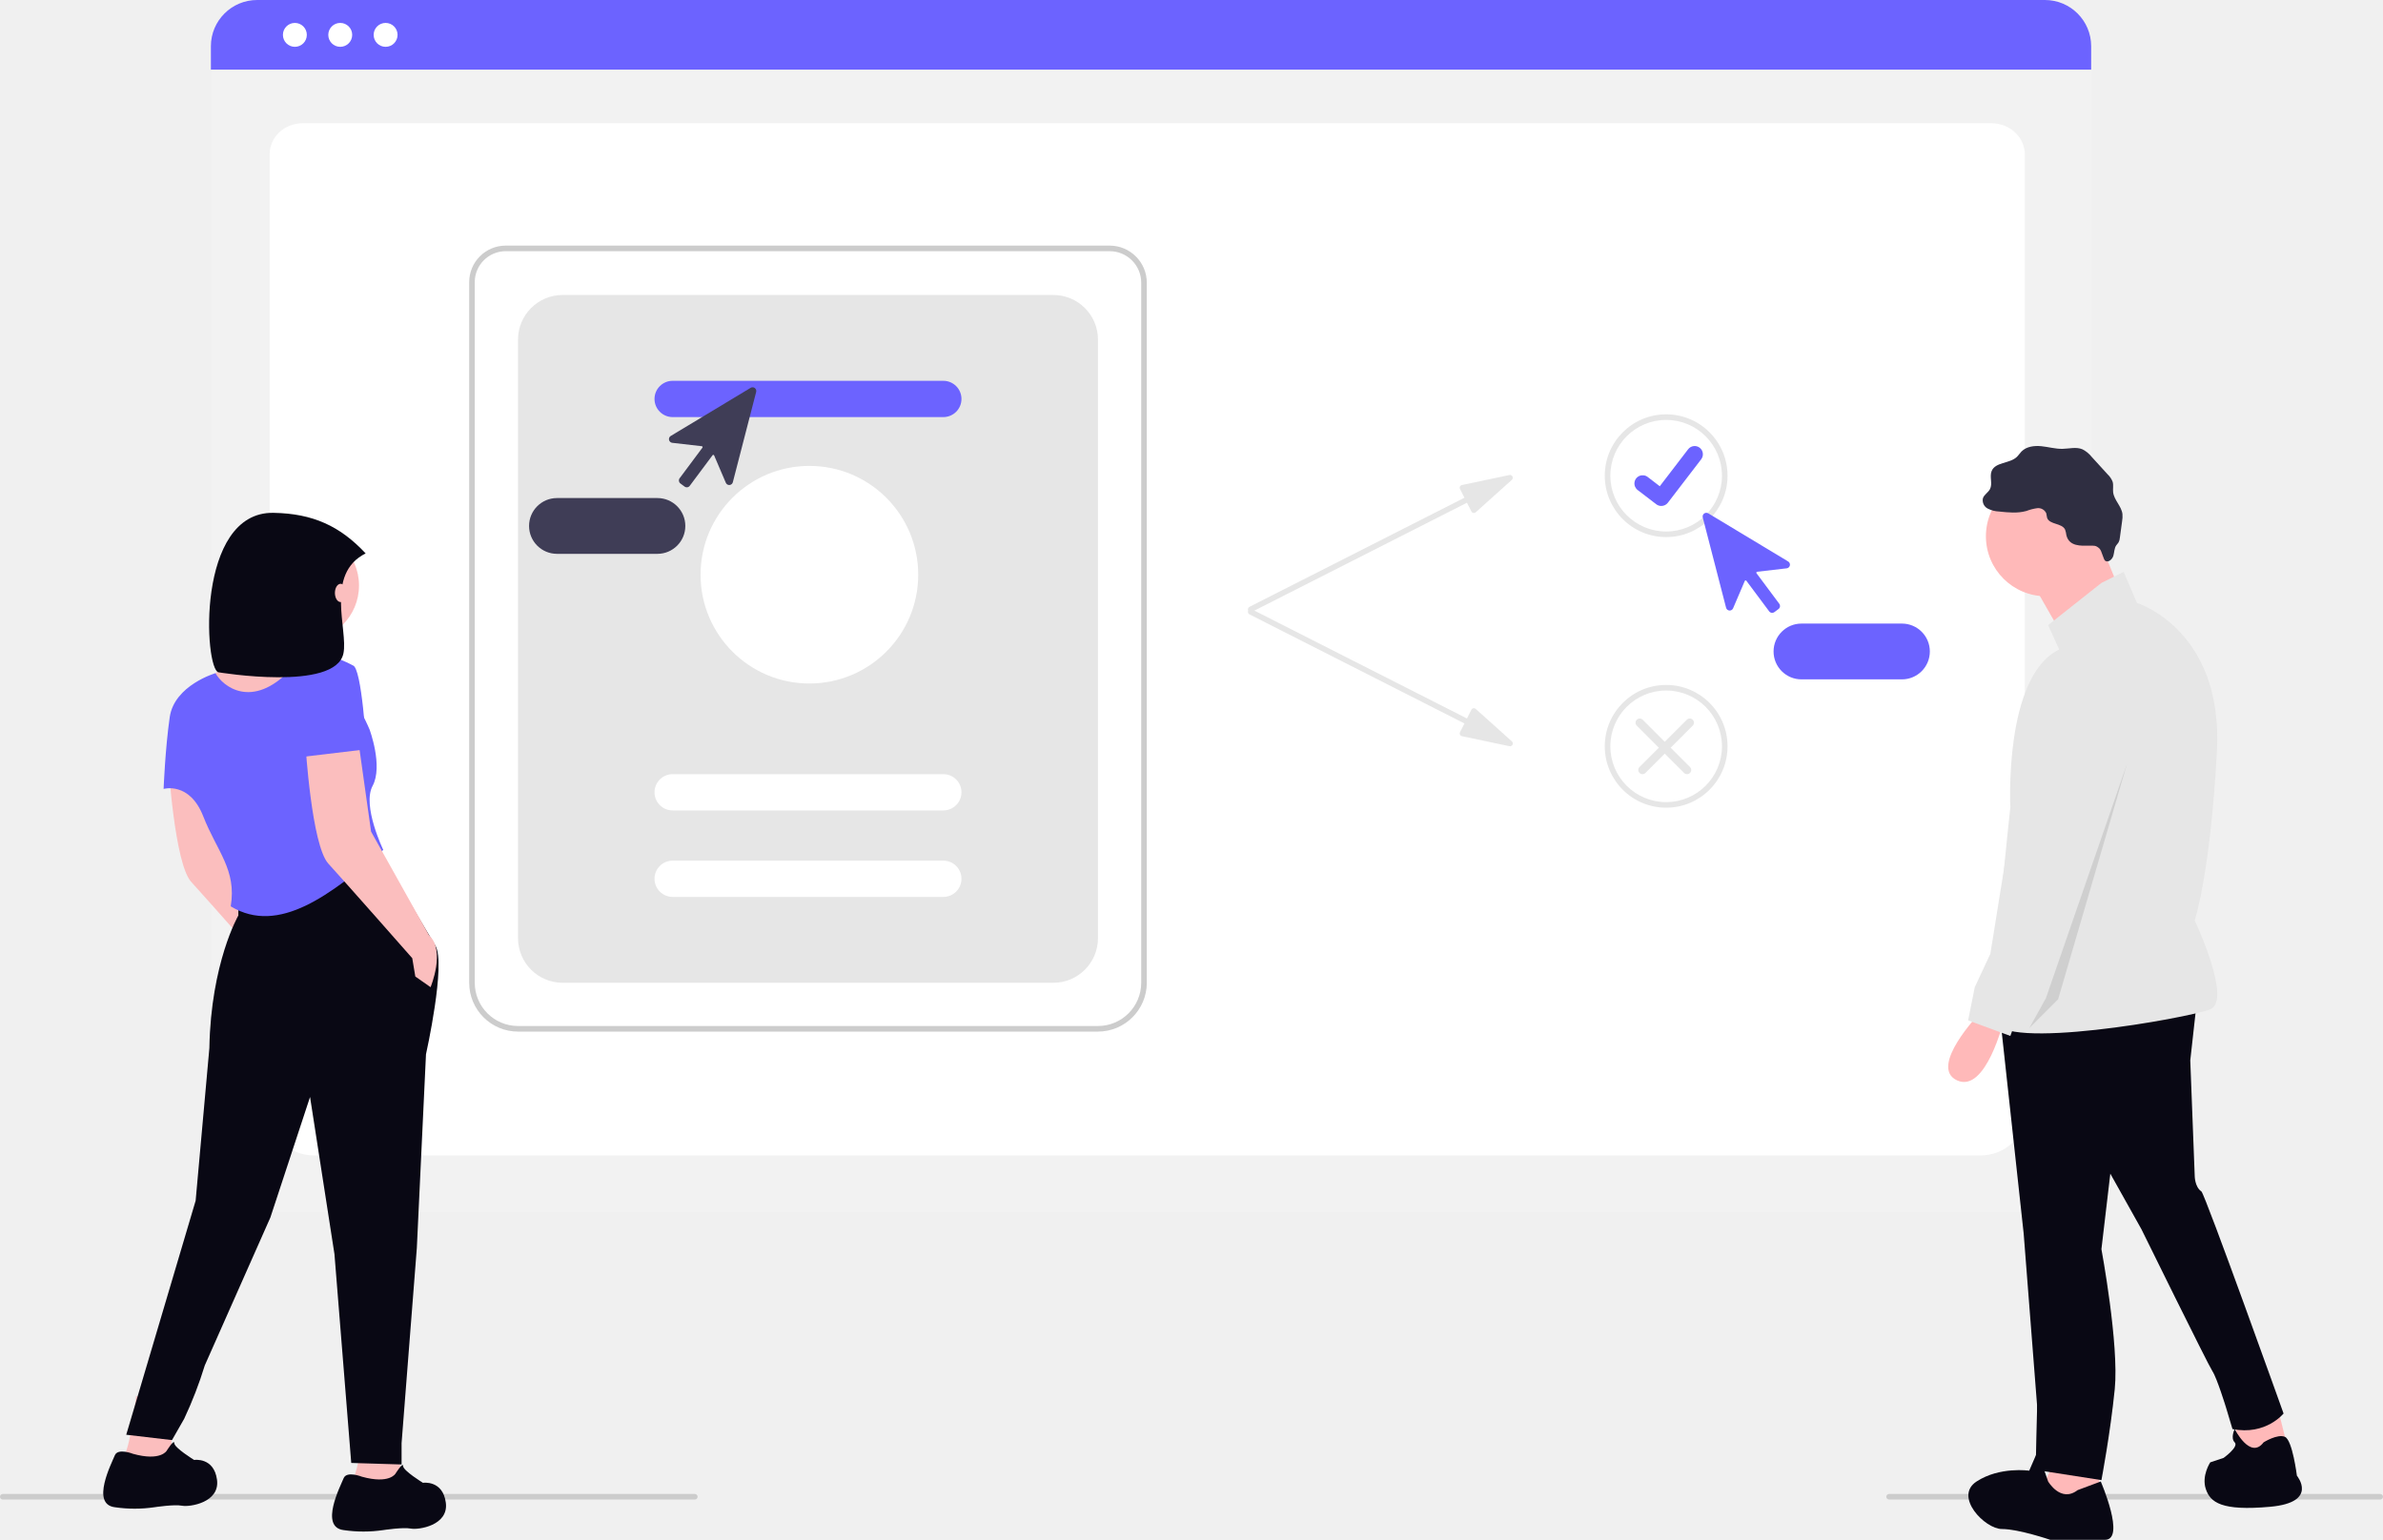
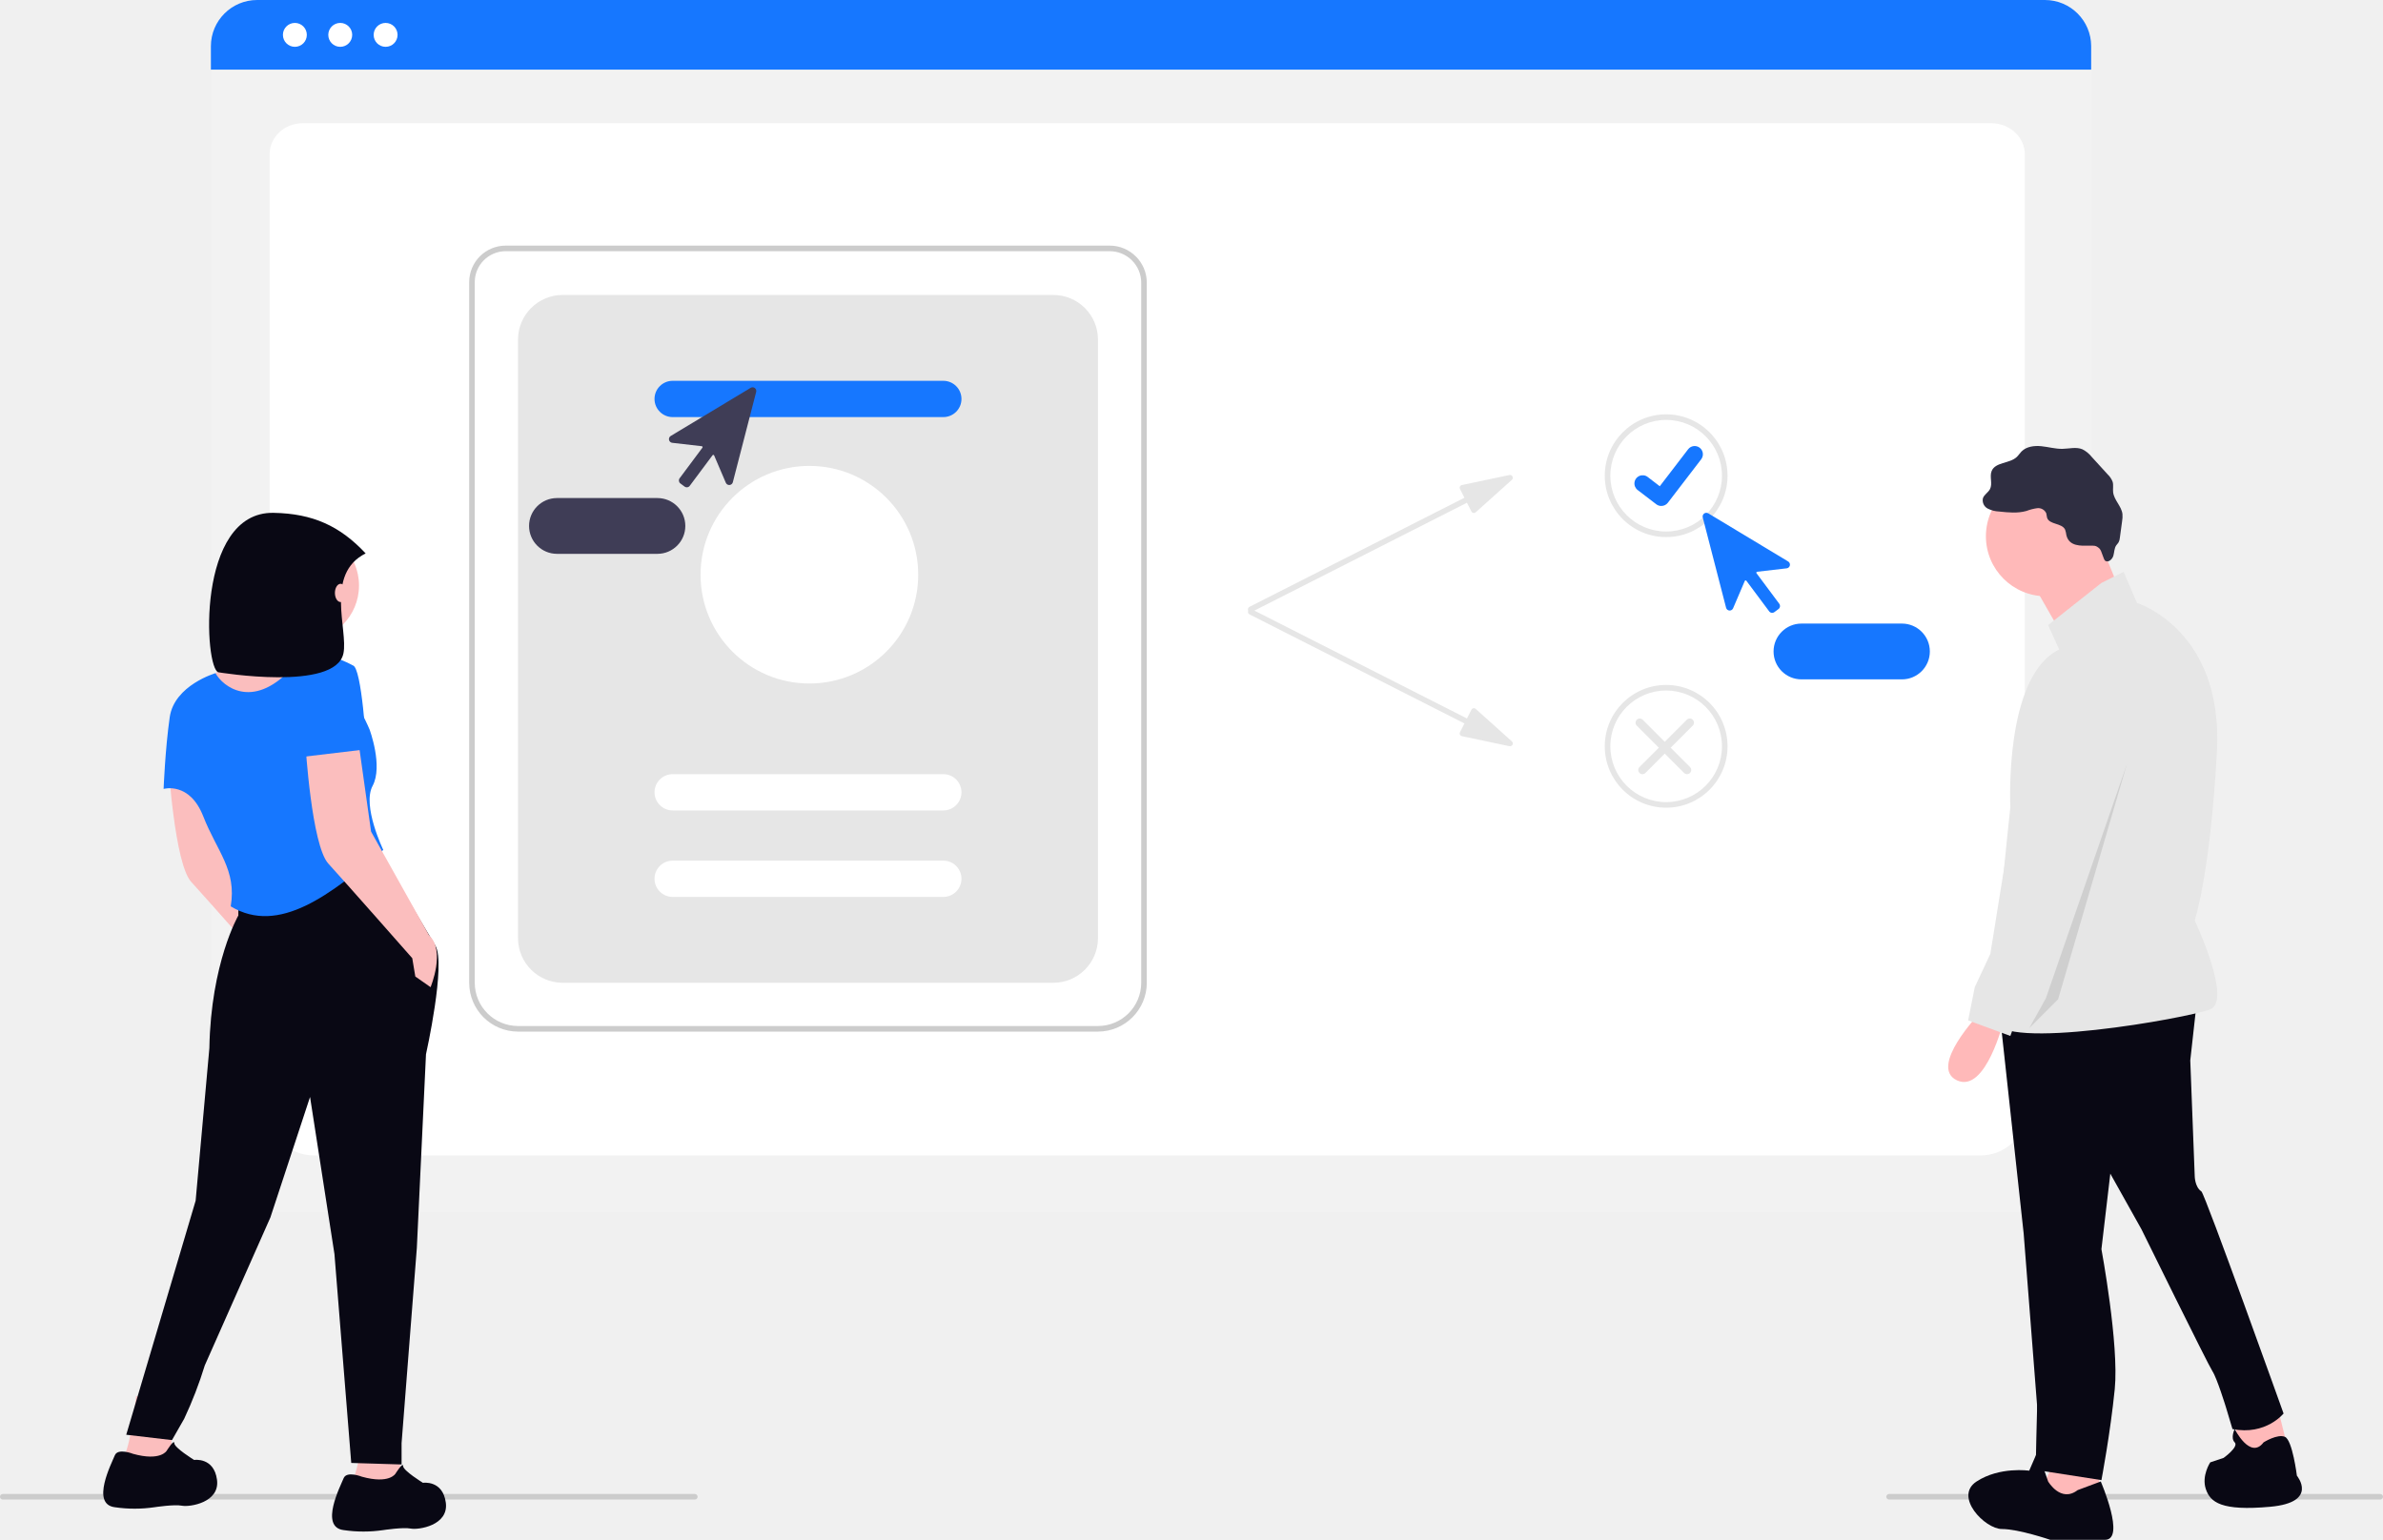
<svg xmlns="http://www.w3.org/2000/svg" width="880" height="568.763" viewBox="0 0 880 568.763" role="img" artist="Katerina Limpitsouni" source="https://undraw.co/">
  <g id="Group_149" data-name="Group 149" transform="translate(-507 -257)">
-     <path id="Path_2395-368" data-name="Path 2395" d="M926.162,628.686H265.813a17.022,17.022,0,0,1-17-17V204.5a12.47,12.47,0,0,1,12.456-12.456H930.493a12.686,12.686,0,0,1,12.672,12.672V611.684a17.022,17.022,0,0,1-17,17Z" transform="translate(336.308 76.092)" fill="#f2f2f2" />
-     <path id="Path_2396-369" data-name="Path 2396" d="M901.438,606.683H286.011c-9.022,0-16.361-6.873-16.361-15.321V236.781c0-6.265,5.439-11.363,12.124-11.363h623.7c6.8,0,12.325,5.181,12.325,11.55V591.362C917.8,599.81,910.46,606.683,901.438,606.683Z" transform="translate(336.943 77.108)" fill="#fff" />
-     <path id="Path_2397-370" data-name="Path 2397" d="M942.935,206.947H248.579v-8.656a17.078,17.078,0,0,1,17.064-17.054H925.87a17.078,17.078,0,0,1,17.064,17.054Z" transform="translate(336.301 75.763)" fill="#6c63ff" />
+     <path id="Path_2395-563" data-name="Path 2395" d="M926.162,628.686H265.813a17.022,17.022,0,0,1-17-17V204.5a12.47,12.47,0,0,1,12.456-12.456H930.493a12.686,12.686,0,0,1,12.672,12.672V611.684a17.022,17.022,0,0,1-17,17Z" transform="translate(336.308 76.092)" fill="#f2f2f2" />
+     <path id="Path_2396-564" data-name="Path 2396" d="M901.438,606.683H286.011c-9.022,0-16.361-6.873-16.361-15.321V236.781c0-6.265,5.439-11.363,12.124-11.363h623.7c6.8,0,12.325,5.181,12.325,11.55V591.362C917.8,599.81,910.46,606.683,901.438,606.683Z" transform="translate(336.943 77.108)" fill="#fff" />
+     <path id="Path_2397-565" data-name="Path 2397" d="M942.935,206.947H248.579v-8.656a17.078,17.078,0,0,1,17.064-17.054H925.87a17.078,17.078,0,0,1,17.064,17.054Z" transform="translate(336.301 75.763)" fill="#1677ff" />
    <circle id="Ellipse_431" data-name="Ellipse 431" cx="4.414" cy="4.414" r="4.414" transform="translate(611.477 265.467)" fill="#fff" />
    <circle id="Ellipse_432" data-name="Ellipse 432" cx="4.414" cy="4.414" r="4.414" transform="translate(628.232 265.467)" fill="#fff" />
    <circle id="Ellipse_433" data-name="Ellipse 433" cx="4.414" cy="4.414" r="4.414" transform="translate(644.985 265.467)" fill="#fff" />
-     <path id="Path_2398-371" data-name="Path 2398" d="M573.343,559.6H359.177a18.053,18.053,0,0,1-18.033-18.033v-258.8a13.5,13.5,0,0,1,13.486-13.487H577.674a13.718,13.718,0,0,1,13.7,13.7V541.565A18.053,18.053,0,0,1,573.343,559.6ZM354.63,271.338A11.439,11.439,0,0,0,343.2,282.764v258.8a15.99,15.99,0,0,0,15.972,15.972H573.343a15.99,15.99,0,0,0,15.972-15.972V282.98a11.654,11.654,0,0,0-11.641-11.641Z" transform="translate(339.119 78.443)" fill="#ccc" />
-     <path id="Path_2399-372" data-name="Path 2399" d="M375.131,541.026H556.323a16.487,16.487,0,0,0,16.487-16.487V303.459a16.487,16.487,0,0,0-16.487-16.487H375.131a16.487,16.487,0,0,0-16.487,16.487v221.08A16.487,16.487,0,0,0,375.131,541.026Z" transform="translate(339.652 78.982)" fill="#e6e6e6" />
-     <path id="Path_2400-373" data-name="Path 2400" d="M514.214,331.142H414.261a6.7,6.7,0,1,1,0-13.4h99.953a6.7,6.7,0,0,1,0,13.4Z" transform="translate(341.141 79.919)" fill="#6c63ff" />
-     <path id="Path_2401-374" data-name="Path 2401" d="M514.214,472.142H414.261a6.7,6.7,0,1,1,0-13.4h99.953a6.7,6.7,0,0,1,0,13.4Z" transform="translate(341.141 84.211)" fill="#fff" />
-     <path id="Path_2402-375" data-name="Path 2402" d="M514.214,503.142H414.261a6.7,6.7,0,1,1,0-13.4h99.953a6.7,6.7,0,0,1,0,13.4Z" transform="translate(341.141 85.155)" fill="#fff" />
+     <path id="Path_2398-566" data-name="Path 2398" d="M573.343,559.6H359.177a18.053,18.053,0,0,1-18.033-18.033v-258.8a13.5,13.5,0,0,1,13.486-13.487H577.674a13.718,13.718,0,0,1,13.7,13.7V541.565A18.053,18.053,0,0,1,573.343,559.6ZM354.63,271.338A11.439,11.439,0,0,0,343.2,282.764v258.8a15.99,15.99,0,0,0,15.972,15.972H573.343a15.99,15.99,0,0,0,15.972-15.972V282.98a11.654,11.654,0,0,0-11.641-11.641Z" transform="translate(339.119 78.443)" fill="#ccc" />
+     <path id="Path_2399-567" data-name="Path 2399" d="M375.131,541.026H556.323a16.487,16.487,0,0,0,16.487-16.487V303.459a16.487,16.487,0,0,0-16.487-16.487H375.131a16.487,16.487,0,0,0-16.487,16.487v221.08A16.487,16.487,0,0,0,375.131,541.026Z" transform="translate(339.652 78.982)" fill="#e6e6e6" />
+     <path id="Path_2400-568" data-name="Path 2400" d="M514.214,331.142H414.261a6.7,6.7,0,1,1,0-13.4h99.953a6.7,6.7,0,0,1,0,13.4Z" transform="translate(341.141 79.919)" fill="#1677ff" />
+     <path id="Path_2401-569" data-name="Path 2401" d="M514.214,472.142H414.261a6.7,6.7,0,1,1,0-13.4h99.953a6.7,6.7,0,0,1,0,13.4Z" transform="translate(341.141 84.211)" fill="#fff" />
+     <path id="Path_2402-570" data-name="Path 2402" d="M514.214,503.142H414.261a6.7,6.7,0,1,1,0-13.4h99.953a6.7,6.7,0,0,1,0,13.4Z" transform="translate(341.141 85.155)" fill="#fff" />
    <circle id="Ellipse_434" data-name="Ellipse 434" cx="40.187" cy="40.187" r="40.187" transform="translate(765.706 429.093)" fill="#fff" />
-     <path id="Path_2403-376" data-name="Path 2403" d="M716.8,351.509l-17.555,3.7a1.031,1.031,0,0,0-.706,1.475l1.636,3.223-79.39,40.3a1.03,1.03,0,1,0,.933,1.838l79.39-40.3,1.636,3.223a1.03,1.03,0,0,0,1.607.3L717.7,353.284a1.03,1.03,0,0,0-.9-1.775Z" transform="translate(347.616 80.946)" fill="#e6e6e6" />
-     <path id="Path_2404-377" data-name="Path 2404" d="M716.8,450.212l-17.555-3.7a1.031,1.031,0,0,1-.706-1.475l1.636-3.223-79.39-40.3a1.03,1.03,0,1,1,.933-1.838l79.39,40.3,1.636-3.223a1.03,1.03,0,0,1,1.607-.3L717.7,448.436a1.031,1.031,0,0,1-.9,1.775Z" transform="translate(347.616 82.41)" fill="#e6e6e6" />
-     <path id="Path_2405-378" data-name="Path 2405" d="M770.772,375.1a22.67,22.67,0,1,1,22.67-22.67A22.67,22.67,0,0,1,770.772,375.1Zm0-43.279a20.609,20.609,0,1,0,20.609,20.609,20.609,20.609,0,0,0-20.609-20.609Z" transform="translate(351.509 80.285)" fill="#e6e6e6" />
-     <path id="Path_2406-379" data-name="Path 2406" d="M770.772,472.1a22.67,22.67,0,1,1,22.67-22.67A22.67,22.67,0,0,1,770.772,472.1Zm0-43.279a20.609,20.609,0,1,0,20.609,20.609,20.609,20.609,0,0,0-20.609-20.609Z" transform="translate(351.509 83.238)" fill="#e6e6e6" />
-     <path id="Path_395-380" data-name="Path 395" d="M768.651,363.258a3.02,3.02,0,0,1-1.817-.6l-.032-.024-6.842-5.234a3.041,3.041,0,1,1,3.7-4.826l4.432,3.4,10.473-13.663a3.039,3.039,0,0,1,4.261-.563h0l-.065.09.067-.09a3.043,3.043,0,0,1,.562,4.262l-12.318,16.063a3.041,3.041,0,0,1-2.418,1.186Z" transform="translate(351.834 80.63)" fill="#6c63ff" />
-     <path id="Path_2407-381" data-name="Path 2407" d="M760.57,458.9a1.546,1.546,0,0,1,0-2.186l17.487-17.487a1.546,1.546,0,0,1,2.186,2.186L762.756,458.9a1.546,1.546,0,0,1-2.186,0Z" transform="translate(351.875 83.603)" fill="#e6e6e6" />
-     <path id="Path_2408-382" data-name="Path 2408" d="M779.243,458.9a1.546,1.546,0,0,0,0-2.186L761.756,439.23a1.546,1.546,0,0,0-2.186,2.186L777.057,458.9a1.546,1.546,0,0,0,2.186,0Z" transform="translate(351.844 83.603)" fill="#e6e6e6" />
-     <path id="Path_2409-383" data-name="Path 2409" d="M808.849,402.008a1.41,1.41,0,0,1-.2-.015,1.361,1.361,0,0,1-.9-.537l-8.424-11.3a.34.34,0,0,0-.584.069l-4.319,10.105a1.37,1.37,0,0,1-2.586-.2l-8.619-33.361a1.37,1.37,0,0,1,2.034-1.516l29.512,17.78a1.37,1.37,0,0,1-.55,2.534L803.3,386.832a.34.34,0,0,0-.233.54l8.423,11.3a1.372,1.372,0,0,1-.279,1.918l-1.543,1.15A1.361,1.361,0,0,1,808.849,402.008Z" transform="translate(352.577 81.359)" fill="#6c63ff" />
-     <path id="Path_2410-384" data-name="Path 2410" d="M856,425.372h-37.1a10.3,10.3,0,0,1,0-20.609H856a10.3,10.3,0,0,1,0,20.609Z" transform="translate(353.351 82.568)" fill="#6c63ff" />
-     <path id="Path_2411-385" data-name="Path 2411" d="M418.493,356.735l-1.543-1.15a1.372,1.372,0,0,1-.279-1.917l8.423-11.3a.34.34,0,0,0-.233-.54l-10.914-1.255a1.37,1.37,0,0,1-.55-2.534l29.512-17.78a1.37,1.37,0,0,1,2.033,1.516l-8.619,33.361a1.37,1.37,0,0,1-2.586.2l-4.319-10.105a.34.34,0,0,0-.584-.069l-8.424,11.3a1.361,1.361,0,0,1-.9.537,1.41,1.41,0,0,1-.2.015,1.36,1.36,0,0,1-.816-.272Z" transform="translate(341.299 79.989)" fill="#3f3d56" />
-     <path id="Path_2412-386" data-name="Path 2412" d="M362.6,370.067a10.316,10.316,0,0,1,10.3-10.3H410a10.3,10.3,0,1,1,0,20.609h-37.1A10.316,10.316,0,0,1,362.6,370.067Z" transform="translate(339.772 81.198)" fill="#3f3d56" />
-     <path id="Path_2435-387" data-name="Path 2435" d="M429.581,718.824H174.03a1.03,1.03,0,1,1,0-2.061h255.55a1.03,1.03,0,1,1,0,2.061Z" transform="translate(334 92.067)" fill="#ccc" />
-     <path id="Path_2436-388" data-name="Path 2436" d="M1031.389,718.824H850.03a1.03,1.03,0,1,1,0-2.061h181.358a1.03,1.03,0,0,1,0,2.061Z" transform="translate(354.581 92.067)" fill="#ccc" />
+     <path id="Path_2403-571" data-name="Path 2403" d="M716.8,351.509l-17.555,3.7a1.031,1.031,0,0,0-.706,1.475l1.636,3.223-79.39,40.3a1.03,1.03,0,1,0,.933,1.838l79.39-40.3,1.636,3.223a1.03,1.03,0,0,0,1.607.3L717.7,353.284a1.03,1.03,0,0,0-.9-1.775Z" transform="translate(347.616 80.946)" fill="#e6e6e6" />
+     <path id="Path_2404-572" data-name="Path 2404" d="M716.8,450.212l-17.555-3.7a1.031,1.031,0,0,1-.706-1.475l1.636-3.223-79.39-40.3a1.03,1.03,0,1,1,.933-1.838l79.39,40.3,1.636-3.223a1.03,1.03,0,0,1,1.607-.3L717.7,448.436a1.031,1.031,0,0,1-.9,1.775Z" transform="translate(347.616 82.41)" fill="#e6e6e6" />
+     <path id="Path_2405-573" data-name="Path 2405" d="M770.772,375.1a22.67,22.67,0,1,1,22.67-22.67A22.67,22.67,0,0,1,770.772,375.1Zm0-43.279a20.609,20.609,0,1,0,20.609,20.609,20.609,20.609,0,0,0-20.609-20.609Z" transform="translate(351.509 80.285)" fill="#e6e6e6" />
+     <path id="Path_2406-574" data-name="Path 2406" d="M770.772,472.1a22.67,22.67,0,1,1,22.67-22.67A22.67,22.67,0,0,1,770.772,472.1Zm0-43.279a20.609,20.609,0,1,0,20.609,20.609,20.609,20.609,0,0,0-20.609-20.609Z" transform="translate(351.509 83.238)" fill="#e6e6e6" />
+     <path id="Path_395-575" data-name="Path 395" d="M768.651,363.258a3.02,3.02,0,0,1-1.817-.6l-.032-.024-6.842-5.234a3.041,3.041,0,1,1,3.7-4.826l4.432,3.4,10.473-13.663a3.039,3.039,0,0,1,4.261-.563h0l-.065.09.067-.09a3.043,3.043,0,0,1,.562,4.262l-12.318,16.063a3.041,3.041,0,0,1-2.418,1.186Z" transform="translate(351.834 80.63)" fill="#1677ff" />
+     <path id="Path_2407-576" data-name="Path 2407" d="M760.57,458.9a1.546,1.546,0,0,1,0-2.186l17.487-17.487a1.546,1.546,0,0,1,2.186,2.186L762.756,458.9a1.546,1.546,0,0,1-2.186,0Z" transform="translate(351.875 83.603)" fill="#e6e6e6" />
+     <path id="Path_2408-577" data-name="Path 2408" d="M779.243,458.9a1.546,1.546,0,0,0,0-2.186L761.756,439.23a1.546,1.546,0,0,0-2.186,2.186L777.057,458.9a1.546,1.546,0,0,0,2.186,0Z" transform="translate(351.844 83.603)" fill="#e6e6e6" />
+     <path id="Path_2409-578" data-name="Path 2409" d="M808.849,402.008a1.41,1.41,0,0,1-.2-.015,1.361,1.361,0,0,1-.9-.537l-8.424-11.3a.34.34,0,0,0-.584.069l-4.319,10.105a1.37,1.37,0,0,1-2.586-.2l-8.619-33.361a1.37,1.37,0,0,1,2.034-1.516l29.512,17.78a1.37,1.37,0,0,1-.55,2.534L803.3,386.832a.34.34,0,0,0-.233.54l8.423,11.3a1.372,1.372,0,0,1-.279,1.918l-1.543,1.15A1.361,1.361,0,0,1,808.849,402.008Z" transform="translate(352.577 81.359)" fill="#1677ff" />
+     <path id="Path_2410-579" data-name="Path 2410" d="M856,425.372h-37.1a10.3,10.3,0,0,1,0-20.609H856a10.3,10.3,0,0,1,0,20.609Z" transform="translate(353.351 82.568)" fill="#1677ff" />
+     <path id="Path_2411-580" data-name="Path 2411" d="M418.493,356.735l-1.543-1.15a1.372,1.372,0,0,1-.279-1.917l8.423-11.3a.34.34,0,0,0-.233-.54l-10.914-1.255a1.37,1.37,0,0,1-.55-2.534l29.512-17.78a1.37,1.37,0,0,1,2.033,1.516l-8.619,33.361a1.37,1.37,0,0,1-2.586.2l-4.319-10.105a.34.34,0,0,0-.584-.069l-8.424,11.3a1.361,1.361,0,0,1-.9.537,1.41,1.41,0,0,1-.2.015,1.36,1.36,0,0,1-.816-.272Z" transform="translate(341.299 79.989)" fill="#3f3d56" />
+     <path id="Path_2412-581" data-name="Path 2412" d="M362.6,370.067a10.316,10.316,0,0,1,10.3-10.3H410a10.3,10.3,0,1,1,0,20.609h-37.1A10.316,10.316,0,0,1,362.6,370.067Z" transform="translate(339.772 81.198)" fill="#3f3d56" />
+     <path id="Path_2435-582" data-name="Path 2435" d="M429.581,718.824H174.03a1.03,1.03,0,1,1,0-2.061h255.55a1.03,1.03,0,1,1,0,2.061Z" transform="translate(334 92.067)" fill="#ccc" />
+     <path id="Path_2436-583" data-name="Path 2436" d="M1031.389,718.824H850.03a1.03,1.03,0,1,1,0-2.061h181.358a1.03,1.03,0,0,1,0,2.061Z" transform="translate(354.581 92.067)" fill="#ccc" />
    <g id="Group_147" data-name="Group 147" transform="translate(1226.434 421.744)">
-       <path id="Path_2437-389" data-name="Path 2437" d="M744,576.821l4.1,16.407-18.046,4.922-1.641-17.226Z" transform="translate(-622.61 -222.744)" fill="#ffb9b9" />
-       <path id="Path_2438-390" data-name="Path 2438" d="M660.316,601.688v15.585l-18.047,3.282-3.281-8.2,6.563-13.945Z" transform="translate(-604.551 -227.103)" fill="#ffb9b9" />
-       <path id="Path_2439-391" data-name="Path 2439" d="M912.7,519.477l-2.461,22.148,1.641,42.655s0,4.1,2.461,5.742c1.32.9,30.351,82.03,30.351,82.03s-6.562,8.2-18.867,5.742l-2.461-8.2s-3.281-10.664-4.922-13.125-26.25-52.5-26.25-52.5L880.712,583.46l-3.281,27.89s6.562,35.273,4.922,51.679-4.922,33.632-4.922,33.632l-24.213-3.77c-.089-2.647.425-21.659.425-21.659v-2.461l-4.922-63.163-9.023-82.85Z" transform="translate(-820.845 -314.693)" fill="#090814" />
+       <path id="Path_2437-584" data-name="Path 2437" d="M744,576.821l4.1,16.407-18.046,4.922-1.641-17.226Z" transform="translate(-622.61 -222.744)" fill="#ffb9b9" />
+       <path id="Path_2438-585" data-name="Path 2438" d="M660.316,601.688v15.585l-18.047,3.282-3.281-8.2,6.563-13.945Z" transform="translate(-604.551 -227.103)" fill="#ffb9b9" />
+       <path id="Path_2439-586" data-name="Path 2439" d="M912.7,519.477l-2.461,22.148,1.641,42.655s0,4.1,2.461,5.742c1.32.9,30.351,82.03,30.351,82.03s-6.562,8.2-18.867,5.742l-2.461-8.2s-3.281-10.664-4.922-13.125-26.25-52.5-26.25-52.5L880.712,583.46l-3.281,27.89s6.562,35.273,4.922,51.679-4.922,33.632-4.922,33.632l-24.213-3.77c-.089-2.647.425-21.659.425-21.659v-2.461l-4.922-63.163-9.023-82.85Z" transform="translate(-820.845 -314.693)" fill="#090814" />
      <circle id="Ellipse_440" data-name="Ellipse 440" cx="22.148" cy="22.148" r="22.148" transform="translate(13.929 11.194)" fill="#ffb9b9" />
-       <path id="Path_2440-392" data-name="Path 2440" d="M658.765,175.443l9.023,22.148L646.46,213.177l-13.125-22.969Z" transform="translate(-603.411 -141.691)" fill="#ffb9b9" />
-       <path id="Path_2441-393" data-name="Path 2441" d="M876.956,325.2l8.2-4.1,4.922,11.484s31.992,9.844,29.531,54.96-8.2,62.342-8.2,62.342,13.945,29.531,5.742,32.812-77.928,15.586-79.569,4.1,5.742-78.748,5.742-78.748-2.461-48.4,18.046-58.241l-4.1-9.023Z" transform="translate(-820.372 -274.634)" fill="#e6e6e6" />
-       <path id="Path_2442-394" data-name="Path 2442" d="M827.545,525.644s-18.867,19.687-8.2,24.609,17.226-22.148,17.226-22.148Z" transform="translate(-816.076 -315.939)" fill="#ffb9b9" />
-       <path id="Path_2443-395" data-name="Path 2443" d="M865.755,742.495l8.55-3.192s9.328,21.544,1.555,21.544H855.65s-11.66-3.99-17.878-3.99-17.878-11.969-9.328-17.554,19.433-3.99,19.433-3.99l3.109-7.181,3.887,11.171S859.536,747.282,865.755,742.495Z" transform="translate(-817.963 -356.828)" fill="#090814" />
-       <path id="Path_2444-396" data-name="Path 2444" d="M956.5,722.775s5.137-3.241,7.9-2.031,4.4,14.335,4.4,14.335,8.2,9.844-9.844,11.484-22.148-1.641-23.789-6.562,1.641-9.844,1.641-9.844l4.922-1.641s5.742-4.1,4.1-5.742,0-4.922,0-4.922S951.578,729.338,956.5,722.775Z" transform="translate(-840.033 -354.752)" fill="#090814" />
-       <path id="Path_2445-397" data-name="Path 2445" d="M862.943,295.863a10.865,10.865,0,0,0-.482-2.108c-1.19-2.5-5.835-1.768-6.663-4.408-.162-.517-.128-1.079-.287-1.6a3.239,3.239,0,0,0-3.336-1.911,18.024,18.024,0,0,0-4,1.03c-3.245.921-6.7.569-10.051.21a10.113,10.113,0,0,1-4.292-1.117,3.458,3.458,0,0,1-1.723-3.772c.443-1.359,1.931-2.106,2.6-3.37,1.062-2.007-.236-4.6.625-6.7,1.382-3.37,6.613-2.693,9.27-5.184.645-.6,1.11-1.377,1.728-2.009,1.834-1.875,4.731-2.238,7.341-1.979s5.175,1.025,7.8.979c2.487-.044,5.094-.8,7.386.166a10.533,10.533,0,0,1,3.469,2.85l5.878,6.446a7.244,7.244,0,0,1,1.817,2.736c.354,1.235.028,2.561.179,3.837.344,2.91,3.068,5.108,3.436,8.015a10.423,10.423,0,0,1-.13,2.7l-.823,6.071a4.517,4.517,0,0,1-.464,1.7c-.239.409-.6.732-.871,1.122-.761,1.1-.692,2.556-1.07,3.84s-1.734,2.554-2.921,1.935c-.774-.4-1.286-3.742-2.226-4.608-1.31-1.207-1.994-1.058-3.61-1.038C868.283,299.742,863.978,300.019,862.943,295.863Z" transform="translate(-819.289 -262.876)" fill="#2f2e41" />
-       <path id="Path_2446-398" data-name="Path 2446" d="M865.5,364.263s24.609,9.844,17.226,31.992-27.07,90.233-27.07,90.233l-11.484,5.742-3.281,9.023-15.586-5.742,2.461-12.3,5.742-12.3,14.765-91.873S848.276,363.442,865.5,364.263Z" transform="translate(-817.941 -283.344)" fill="#e6e6e6" />
-       <path id="Path_2447-399" data-name="Path 2447" d="M669.428,280.284,644,367.235,633.335,377.9l6.152-11.075Z" transform="translate(-603.411 -162.862)" opacity="0.1" style="isolation: isolate" />
+       <path id="Path_2440-587" data-name="Path 2440" d="M658.765,175.443l9.023,22.148L646.46,213.177l-13.125-22.969Z" transform="translate(-603.411 -141.691)" fill="#ffb9b9" />
+       <path id="Path_2441-588" data-name="Path 2441" d="M876.956,325.2l8.2-4.1,4.922,11.484s31.992,9.844,29.531,54.96-8.2,62.342-8.2,62.342,13.945,29.531,5.742,32.812-77.928,15.586-79.569,4.1,5.742-78.748,5.742-78.748-2.461-48.4,18.046-58.241l-4.1-9.023Z" transform="translate(-820.372 -274.634)" fill="#e6e6e6" />
+       <path id="Path_2442-589" data-name="Path 2442" d="M827.545,525.644s-18.867,19.687-8.2,24.609,17.226-22.148,17.226-22.148Z" transform="translate(-816.076 -315.939)" fill="#ffb9b9" />
+       <path id="Path_2443-590" data-name="Path 2443" d="M865.755,742.495l8.55-3.192s9.328,21.544,1.555,21.544H855.65s-11.66-3.99-17.878-3.99-17.878-11.969-9.328-17.554,19.433-3.99,19.433-3.99l3.109-7.181,3.887,11.171S859.536,747.282,865.755,742.495Z" transform="translate(-817.963 -356.828)" fill="#090814" />
+       <path id="Path_2444-591" data-name="Path 2444" d="M956.5,722.775s5.137-3.241,7.9-2.031,4.4,14.335,4.4,14.335,8.2,9.844-9.844,11.484-22.148-1.641-23.789-6.562,1.641-9.844,1.641-9.844l4.922-1.641s5.742-4.1,4.1-5.742,0-4.922,0-4.922S951.578,729.338,956.5,722.775Z" transform="translate(-840.033 -354.752)" fill="#090814" />
+       <path id="Path_2445-592" data-name="Path 2445" d="M862.943,295.863a10.865,10.865,0,0,0-.482-2.108c-1.19-2.5-5.835-1.768-6.663-4.408-.162-.517-.128-1.079-.287-1.6a3.239,3.239,0,0,0-3.336-1.911,18.024,18.024,0,0,0-4,1.03c-3.245.921-6.7.569-10.051.21a10.113,10.113,0,0,1-4.292-1.117,3.458,3.458,0,0,1-1.723-3.772c.443-1.359,1.931-2.106,2.6-3.37,1.062-2.007-.236-4.6.625-6.7,1.382-3.37,6.613-2.693,9.27-5.184.645-.6,1.11-1.377,1.728-2.009,1.834-1.875,4.731-2.238,7.341-1.979s5.175,1.025,7.8.979c2.487-.044,5.094-.8,7.386.166a10.533,10.533,0,0,1,3.469,2.85l5.878,6.446a7.244,7.244,0,0,1,1.817,2.736c.354,1.235.028,2.561.179,3.837.344,2.91,3.068,5.108,3.436,8.015a10.423,10.423,0,0,1-.13,2.7l-.823,6.071a4.517,4.517,0,0,1-.464,1.7c-.239.409-.6.732-.871,1.122-.761,1.1-.692,2.556-1.07,3.84s-1.734,2.554-2.921,1.935c-.774-.4-1.286-3.742-2.226-4.608-1.31-1.207-1.994-1.058-3.61-1.038C868.283,299.742,863.978,300.019,862.943,295.863Z" transform="translate(-819.289 -262.876)" fill="#2f2e41" />
+       <path id="Path_2446-593" data-name="Path 2446" d="M865.5,364.263s24.609,9.844,17.226,31.992-27.07,90.233-27.07,90.233l-11.484,5.742-3.281,9.023-15.586-5.742,2.461-12.3,5.742-12.3,14.765-91.873S848.276,363.442,865.5,364.263Z" transform="translate(-817.941 -283.344)" fill="#e6e6e6" />
+       <path id="Path_2447-594" data-name="Path 2447" d="M669.428,280.284,644,367.235,633.335,377.9l6.152-11.075Z" transform="translate(-603.411 -162.862)" opacity="0.1" style="isolation: isolate" />
    </g>
    <g id="Group_148" data-name="Group 148" transform="translate(545.126 446.425)">
-       <path id="Path_2448-400" data-name="Path 2448" d="M267.893,427.631l5.07,36.052,21.406,38.305c6.2,5.633.563,19.153.563,19.153L289.3,517.2l-1.127-6.76s-24.786-28.166-30.982-34.925-8.45-43.938-8.45-43.938Z" transform="translate(-224.69 -339.181)" fill="#fbbebe" />
-       <path id="Path_2449-401" data-name="Path 2449" d="M246.2,716.108s1.127,12.956.563,16.336-17.463-.563-17.463-.563c2.817-5.633,4.507-22.532,4.507-22.532Z" transform="translate(-221.653 -383.172)" fill="#fbbebe" />
-       <path id="Path_2450-402" data-name="Path 2450" d="M345.771,721.052s1.69,18.026,1.127,21.406-17.463-.563-17.463-.563c2.817-5.633,4.507-22.533,4.507-22.533Z" transform="translate(-237.289 -384.735)" fill="#fbbebe" />
+       <path id="Path_2448-595" data-name="Path 2448" d="M267.893,427.631l5.07,36.052,21.406,38.305c6.2,5.633.563,19.153.563,19.153L289.3,517.2l-1.127-6.76s-24.786-28.166-30.982-34.925-8.45-43.938-8.45-43.938Z" transform="translate(-224.69 -339.181)" fill="#fbbebe" />
+       <path id="Path_2449-596" data-name="Path 2449" d="M246.2,716.108s1.127,12.956.563,16.336-17.463-.563-17.463-.563c2.817-5.633,4.507-22.532,4.507-22.532Z" transform="translate(-221.653 -383.172)" fill="#fbbebe" />
+       <path id="Path_2450-597" data-name="Path 2450" d="M345.771,721.052s1.69,18.026,1.127,21.406-17.463-.563-17.463-.563c2.817-5.633,4.507-22.533,4.507-22.533Z" transform="translate(-237.289 -384.735)" fill="#fbbebe" />
      <circle id="Ellipse_441" data-name="Ellipse 441" cx="20.489" cy="20.489" r="20.489" transform="translate(53.472 6.359)" fill="#fbbebe" />
-       <path id="Path_2451-403" data-name="Path 2451" d="M303.307,374.761c-3.38,4.507-1.69,12.393-1.69,12.393s-34.362,40-40.559,40-5.07-28.166-5.07-28.166,9.013-10.7,14.083-12.956,14.083-26.476,14.083-26.476S306.687,370.254,303.307,374.761Z" transform="translate(-225.808 -328.55)" fill="#fbbebe" />
-       <path id="Path_2452-404" data-name="Path 2452" d="M322.406,468.362l22.05,37.04c4.024,6.621-3.461,40.134-3.461,40.134l-3.38,71.541-5.633,72.086v7.886l-18.589-.563-6.2-77.156-9.013-58.021-14.646,44.5-24.222,54.641a149.745,149.745,0,0,1-7.606,19.707l-4.507,7.886-16.895-1.975,25.627-86.456L261,543.283c.563-31.545,10.7-49.008,10.7-49.008v-6.76Z" transform="translate(-221.811 -345.541)" fill="#090814" />
-       <path id="Path_2453-405" data-name="Path 2453" d="M243.659,732.789s2.817-4.507,2.817-2.817,7.323,6.2,7.323,6.2,7.323-1.127,8.45,7.323-10.14,10.14-12.956,9.576-10.14.563-10.14.563a50.274,50.274,0,0,1-14.646,0c-9.013-1.127-1.127-16.336,0-19.153s6.76-.563,6.76-.563C241.406,736.732,243.659,732.789,243.659,732.789Z" transform="translate(-220.238 -386.333)" fill="#090814" />
-       <path id="Path_2454-406" data-name="Path 2454" d="M343.792,742.8s2.817-4.506,2.817-2.817,7.323,6.2,7.323,6.2,7.323-1.127,8.45,7.323-10.14,10.14-12.956,9.576-10.14.563-10.14.563a50.274,50.274,0,0,1-14.646,0c-9.013-1.127-1.127-16.336,0-19.153s6.76-.563,6.76-.563C341.539,746.745,343.792,742.8,343.792,742.8Z" transform="translate(-235.875 -387.897)" fill="#090814" />
-       <path id="Path_2455-407" data-name="Path 2455" d="M293.413,390.954c14.083-14.646,29.292,21.969,29.292,21.969s5.07,13.52,1.127,20.843,3.943,23.659,3.943,23.659c-19.291,16.422-38.515,31.6-56.331,20.843,2.253-13.52-5.07-20.279-10.14-33.235s-14.646-10.14-14.646-10.14.563-14.646,2.253-26.476,16.9-16.271,16.9-16.271C268.568,397.1,279.33,405.6,293.413,390.954Z" transform="translate(-224.365 -332.914)" fill="#6c63ff" />
-       <path id="Path_2456-408" data-name="Path 2456" d="M327.893,419.631l5.07,36.052,21.406,38.305c6.2,5.633.563,19.153.563,19.153L349.3,509.2l-1.127-6.76s-24.786-28.166-30.982-34.925-8.45-43.938-8.45-43.938Z" transform="translate(-234.057 -337.932)" fill="#fbbebe" />
-       <path id="Path_2457-409" data-name="Path 2457" d="M330.991,419.909l-23.659,2.817s-1.69-27.6,1.883-34.5,16.707.7,16.707.7C329.3,389.49,330.991,419.909,330.991,419.909Z" transform="translate(-233.776 -332.577)" fill="#6c63ff" />
-       <path id="Path_2458-410" data-name="Path 2458" d="M324.372,337.8c-15.152,7.573-6.41,28.25-8.2,36.926-2.929,14.21-46.123,6.989-46.123,6.989-5.255-.945-8.458-59.413,20.322-58.9C304.88,323.078,314.917,327.684,324.372,337.8Z" transform="translate(-227.474 -322.813)" fill="#090814" />
+       <path id="Path_2451-598" data-name="Path 2451" d="M303.307,374.761c-3.38,4.507-1.69,12.393-1.69,12.393s-34.362,40-40.559,40-5.07-28.166-5.07-28.166,9.013-10.7,14.083-12.956,14.083-26.476,14.083-26.476S306.687,370.254,303.307,374.761Z" transform="translate(-225.808 -328.55)" fill="#fbbebe" />
+       <path id="Path_2452-599" data-name="Path 2452" d="M322.406,468.362l22.05,37.04c4.024,6.621-3.461,40.134-3.461,40.134l-3.38,71.541-5.633,72.086v7.886l-18.589-.563-6.2-77.156-9.013-58.021-14.646,44.5-24.222,54.641a149.745,149.745,0,0,1-7.606,19.707l-4.507,7.886-16.895-1.975,25.627-86.456L261,543.283c.563-31.545,10.7-49.008,10.7-49.008v-6.76Z" transform="translate(-221.811 -345.541)" fill="#090814" />
+       <path id="Path_2453-600" data-name="Path 2453" d="M243.659,732.789s2.817-4.507,2.817-2.817,7.323,6.2,7.323,6.2,7.323-1.127,8.45,7.323-10.14,10.14-12.956,9.576-10.14.563-10.14.563a50.274,50.274,0,0,1-14.646,0c-9.013-1.127-1.127-16.336,0-19.153s6.76-.563,6.76-.563C241.406,736.732,243.659,732.789,243.659,732.789Z" transform="translate(-220.238 -386.333)" fill="#090814" />
+       <path id="Path_2454-601" data-name="Path 2454" d="M343.792,742.8s2.817-4.506,2.817-2.817,7.323,6.2,7.323,6.2,7.323-1.127,8.45,7.323-10.14,10.14-12.956,9.576-10.14.563-10.14.563a50.274,50.274,0,0,1-14.646,0c-9.013-1.127-1.127-16.336,0-19.153s6.76-.563,6.76-.563C341.539,746.745,343.792,742.8,343.792,742.8Z" transform="translate(-235.875 -387.897)" fill="#090814" />
+       <path id="Path_2455-602" data-name="Path 2455" d="M293.413,390.954c14.083-14.646,29.292,21.969,29.292,21.969s5.07,13.52,1.127,20.843,3.943,23.659,3.943,23.659c-19.291,16.422-38.515,31.6-56.331,20.843,2.253-13.52-5.07-20.279-10.14-33.235s-14.646-10.14-14.646-10.14.563-14.646,2.253-26.476,16.9-16.271,16.9-16.271C268.568,397.1,279.33,405.6,293.413,390.954Z" transform="translate(-224.365 -332.914)" fill="#1677ff" />
+       <path id="Path_2456-603" data-name="Path 2456" d="M327.893,419.631l5.07,36.052,21.406,38.305c6.2,5.633.563,19.153.563,19.153L349.3,509.2l-1.127-6.76s-24.786-28.166-30.982-34.925-8.45-43.938-8.45-43.938Z" transform="translate(-234.057 -337.932)" fill="#fbbebe" />
+       <path id="Path_2457-604" data-name="Path 2457" d="M330.991,419.909l-23.659,2.817s-1.69-27.6,1.883-34.5,16.707.7,16.707.7C329.3,389.49,330.991,419.909,330.991,419.909Z" transform="translate(-233.776 -332.577)" fill="#1677ff" />
+       <path id="Path_2458-605" data-name="Path 2458" d="M324.372,337.8c-15.152,7.573-6.41,28.25-8.2,36.926-2.929,14.21-46.123,6.989-46.123,6.989-5.255-.945-8.458-59.413,20.322-58.9C304.88,323.078,314.917,327.684,324.372,337.8Z" transform="translate(-227.474 -322.813)" fill="#090814" />
      <ellipse id="Ellipse_442" data-name="Ellipse 442" cx="2.11" cy="3.375" rx="2.11" ry="3.375" transform="translate(85.553 26.211)" fill="#fbbebe" />
    </g>
  </g>
</svg>
